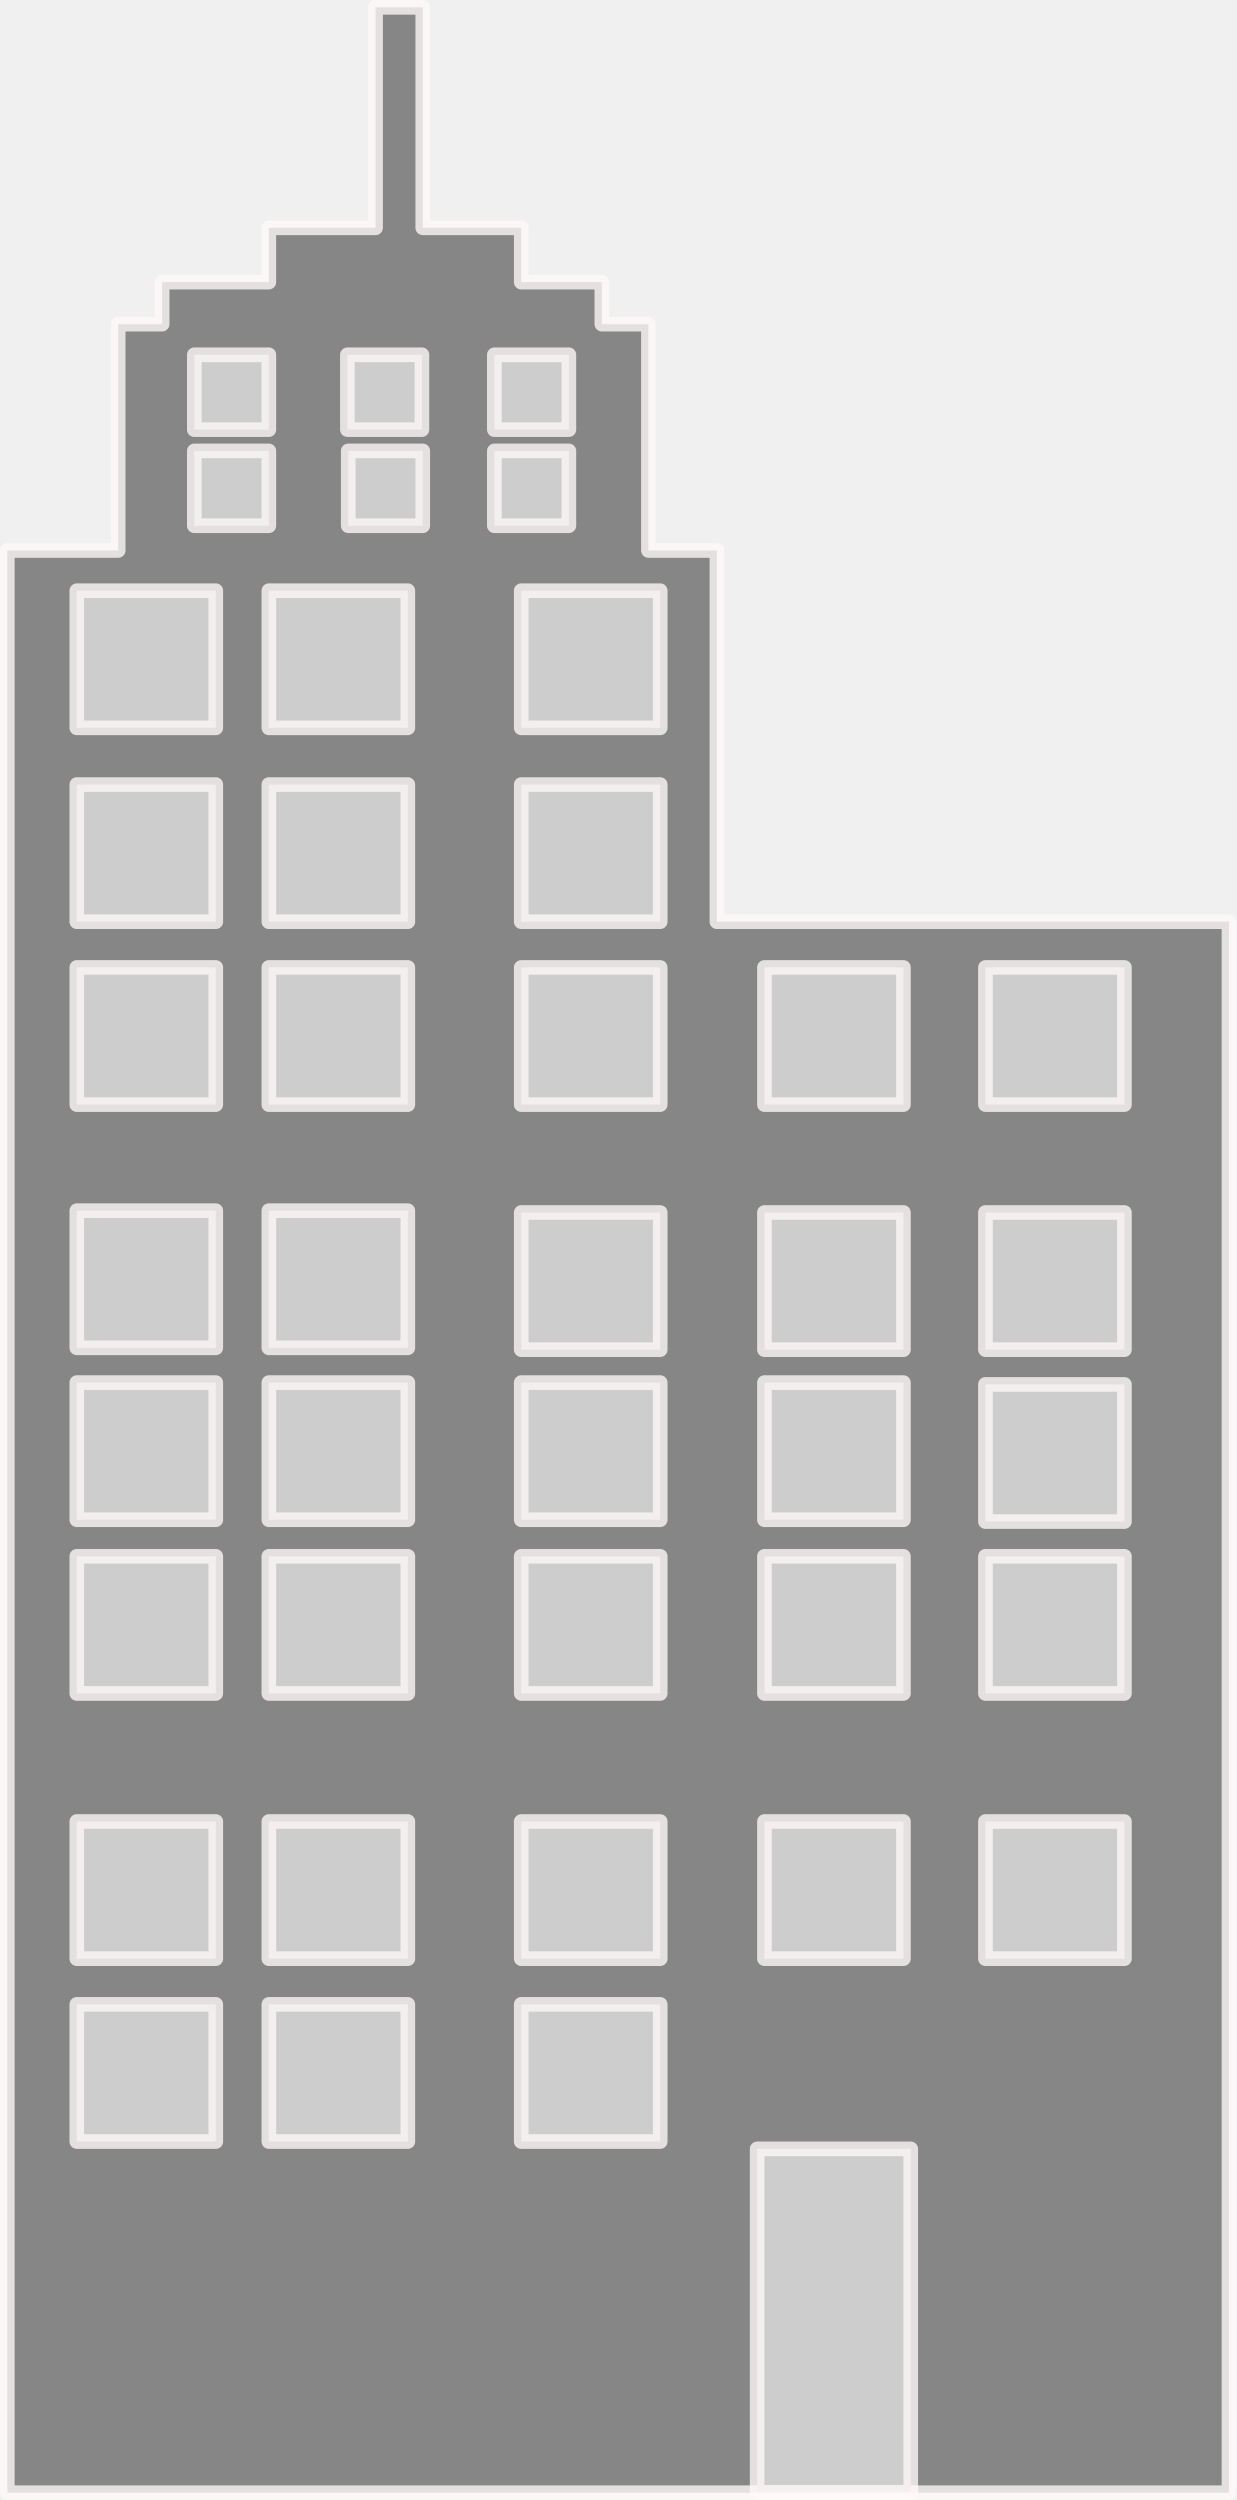
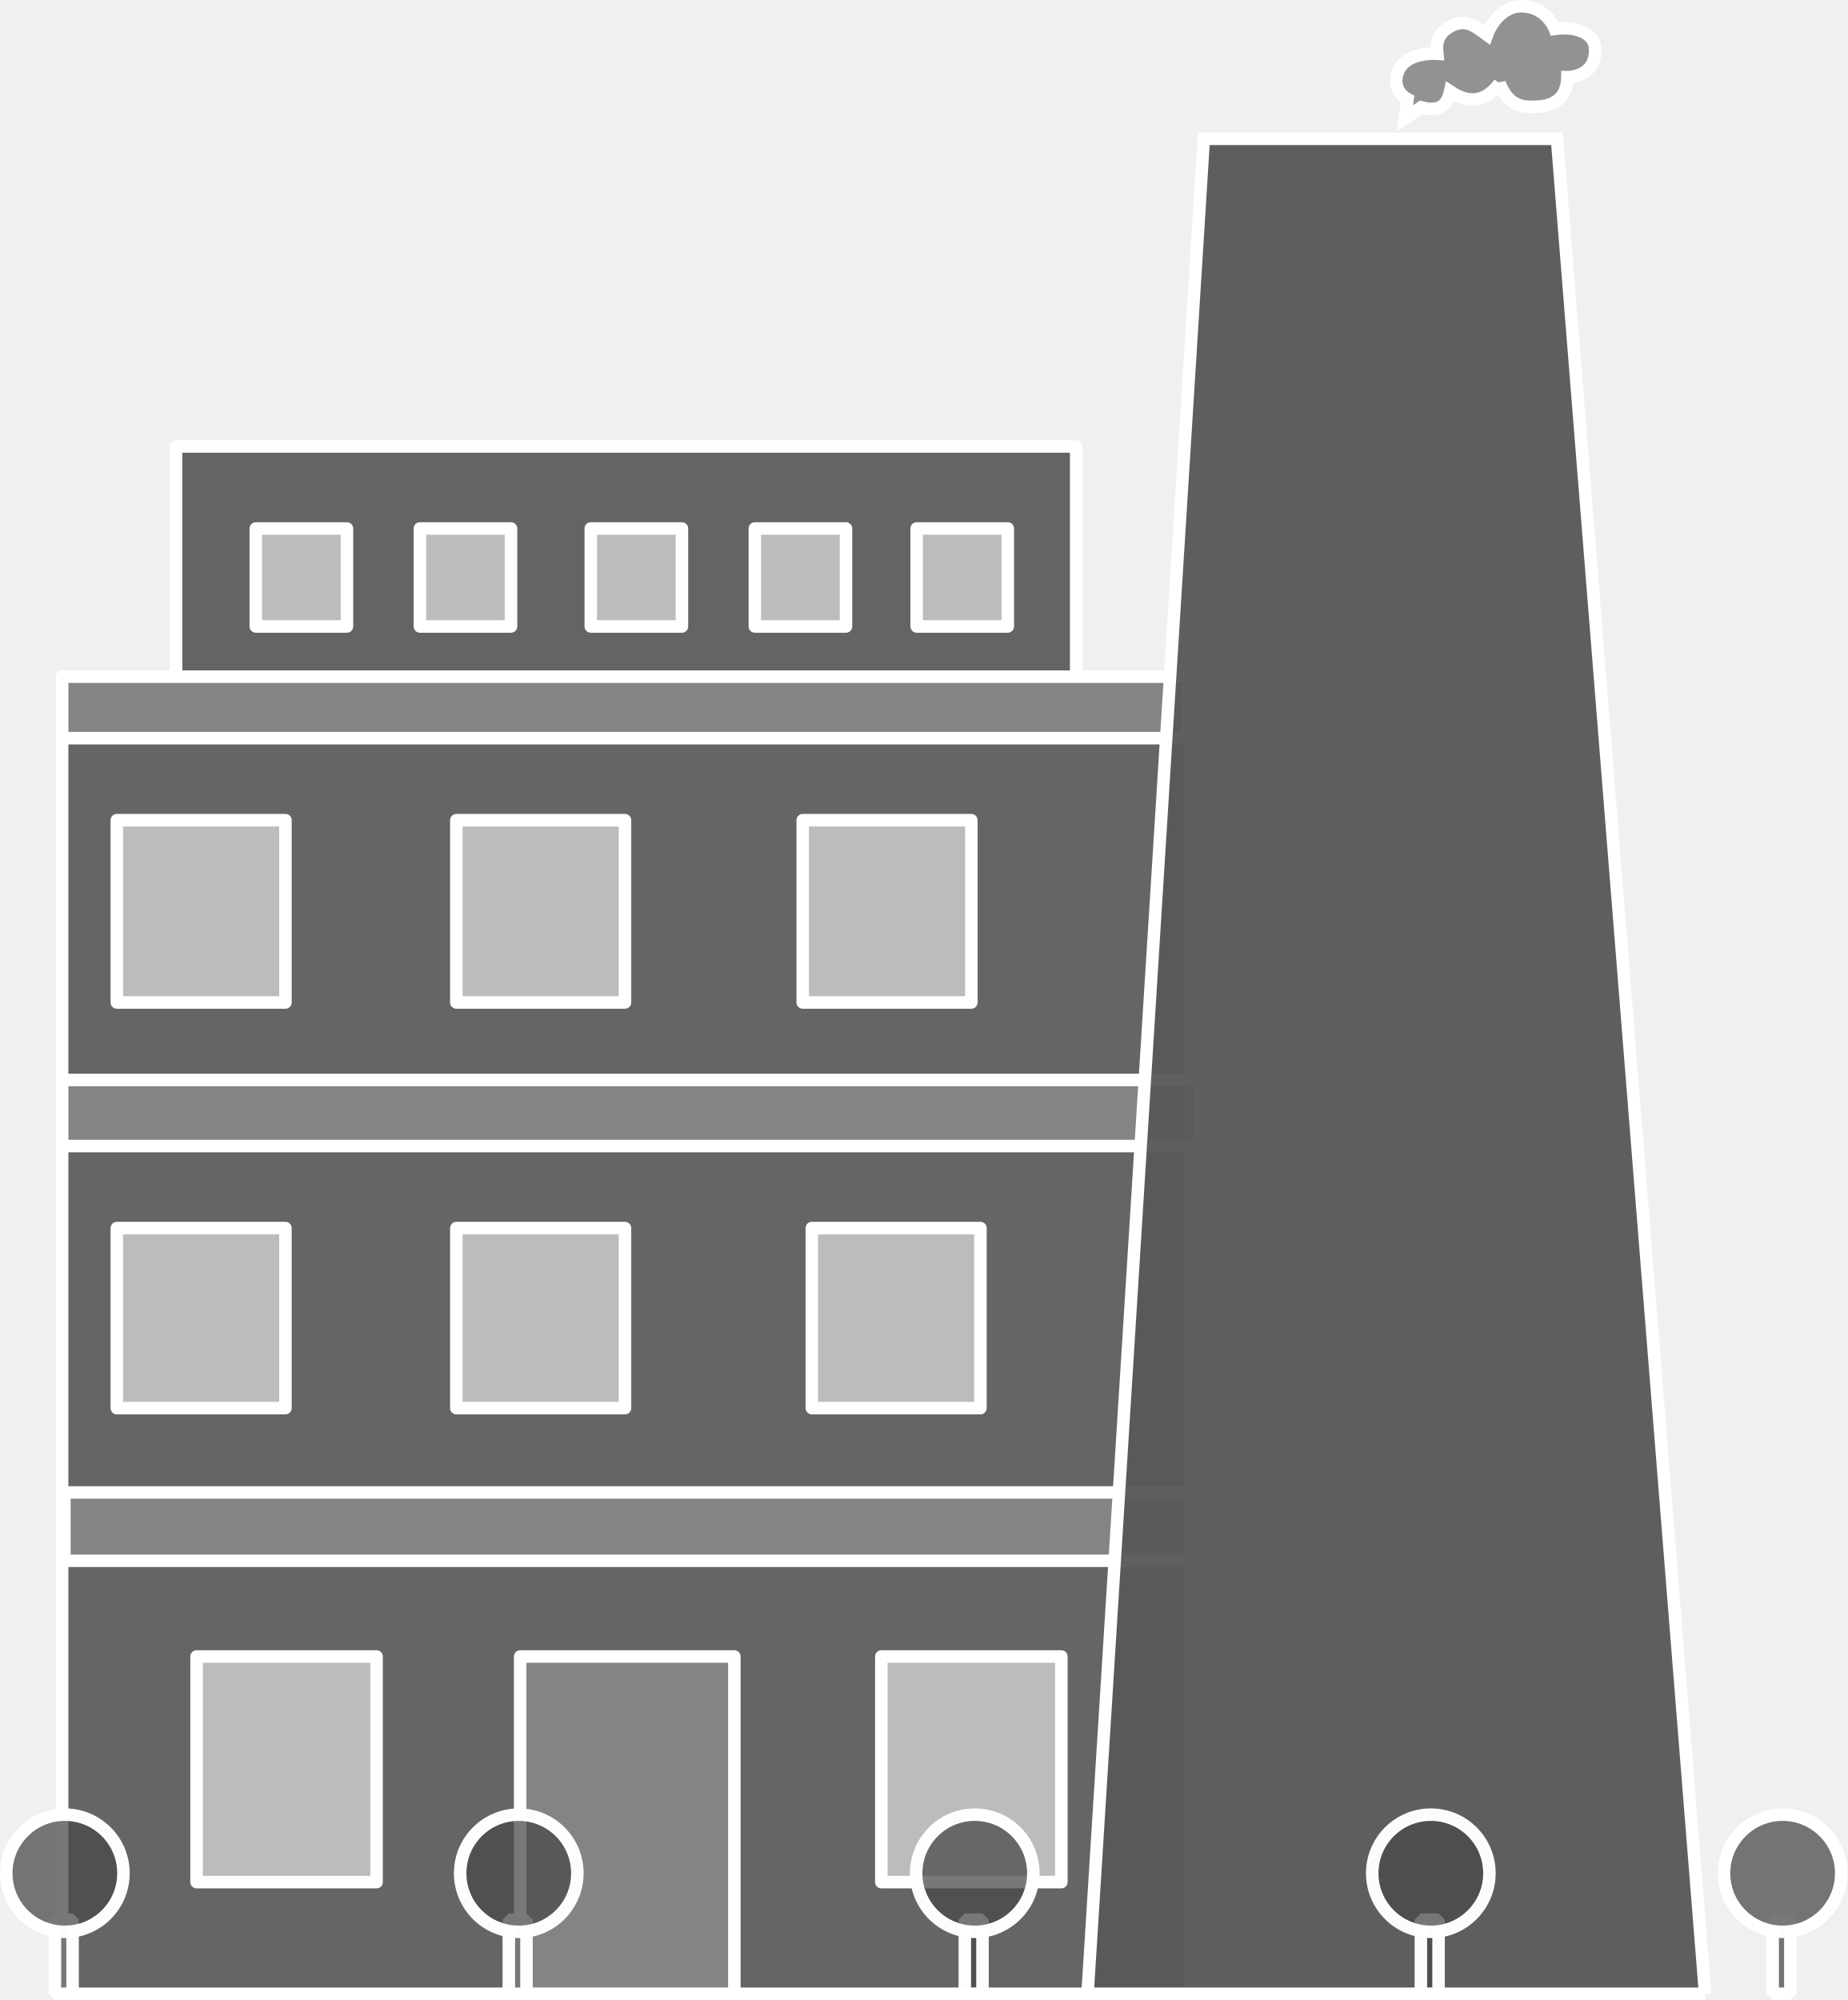
- <svg xmlns="http://www.w3.org/2000/svg" width="169" height="341.746" viewBox="0 0 44.715 90.42" version="1.1" id="svg1" xml:space="preserve">
-   <defs id="defs1" />
-   <g id="layer1" transform="translate(-24.60625,-2.448429)">
-     <path id="rect17" style="opacity:0.99;fill:#000000;fill-opacity:0.449;stroke:#fff9f9;stroke-width:0.529;stroke-linecap:round;stroke-linejoin:round;stroke-opacity:0.79" d="m 38.189,2.713 v 7.974 h -3.86 v 1.965 h -3.858 v 1.52 h -1.59 v 8.186 h -4.011 v 70.247 h 24.871 0.794 18.521 V 35.785 l -18.521,-10e-7 V 22.357 H 48.059 V 14.172 H 46.374 V 12.652 H 43.458 V 10.687 H 39.897 V 2.713 Z" />
-     <rect style="opacity:0.99;fill:#cecece;fill-opacity:1;stroke:#fff9f9;stroke-width:0.529;stroke-linecap:round;stroke-linejoin:round;stroke-opacity:0.79" id="rect3-58" width="5.027" height="4.961" x="52.255" y="37.439" />
-     <rect style="opacity:0.99;fill:#cecece;fill-opacity:1;stroke:#fff9f9;stroke-width:0.529;stroke-linecap:round;stroke-linejoin:round;stroke-opacity:0.79" id="rect3-33" width="5.027" height="4.961" x="60.248" y="37.439" />
-     <rect style="opacity:0.99;fill:#cecece;fill-opacity:1;stroke:#fff9f9;stroke-width:0.529;stroke-linecap:round;stroke-linejoin:round;stroke-opacity:0.79" id="rect3-25" width="5.027" height="4.961" x="60.248" y="46.302" />
-     <rect style="opacity:0.99;fill:#cecece;fill-opacity:1;stroke:#fff9f9;stroke-width:0.529;stroke-linecap:round;stroke-linejoin:round;stroke-opacity:0.79" id="rect3-05" width="5.027" height="4.961" x="43.458" y="37.439" />
-     <rect style="opacity:0.99;fill:#cecece;fill-opacity:1;stroke:#fff9f9;stroke-width:0.529;stroke-linecap:round;stroke-linejoin:round;stroke-opacity:0.79" id="rect3-060" width="5.027" height="4.961" x="60.248" y="58.737" />
-     <rect style="opacity:0.99;fill:#cecece;fill-opacity:1;stroke:#fff9f9;stroke-width:0.529;stroke-linecap:round;stroke-linejoin:round;stroke-opacity:0.79" id="rect3-86" width="5.027" height="4.961" x="60.248" y="68.329" />
-     <rect style="opacity:0.99;fill:#cecece;fill-opacity:1;stroke:#fff9f9;stroke-width:0.529;stroke-linecap:round;stroke-linejoin:round;stroke-opacity:0.79" id="rect3-49" width="5.556" height="12.419" x="51.991" y="80.169" />
-     <rect style="opacity:0.99;fill:#cecece;fill-opacity:1;stroke:#fff9f9;stroke-width:0.529;stroke-linecap:round;stroke-linejoin:round;stroke-opacity:0.79" id="rect3-3" width="5.027" height="4.961" x="43.458" y="58.737" />
-     <rect style="opacity:0.99;fill:#cecece;fill-opacity:1;stroke:#fff9f9;stroke-width:0.529;stroke-linecap:round;stroke-linejoin:round;stroke-opacity:0.79" id="rect3-91" width="5.027" height="4.961" x="34.33" y="58.737" />
-     <rect style="opacity:0.99;fill:#cecece;fill-opacity:1;stroke:#fff9f9;stroke-width:0.529;stroke-linecap:round;stroke-linejoin:round;stroke-opacity:0.79" id="rect3-71" width="5.027" height="4.961" x="27.384" y="58.737" />
-     <rect style="opacity:0.99;fill:#cecece;fill-opacity:1;stroke:#fff9f9;stroke-width:0.529;stroke-linecap:round;stroke-linejoin:round;stroke-opacity:0.79" id="rect3-459" width="5.027" height="4.961" x="43.458" y="68.329" />
-     <rect style="opacity:0.99;fill:#cecece;fill-opacity:1;stroke:#fff9f9;stroke-width:0.529;stroke-linecap:round;stroke-linejoin:round;stroke-opacity:0.79" id="rect3-90" width="5.027" height="4.961" x="43.458" y="74.943" />
-     <rect style="opacity:0.99;fill:#cecece;fill-opacity:1;stroke:#fff9f9;stroke-width:0.529;stroke-linecap:round;stroke-linejoin:round;stroke-opacity:0.79" id="rect3-1" width="5.027" height="4.961" x="34.33" y="74.943" />
-     <rect style="opacity:0.99;fill:#cecece;fill-opacity:1;stroke:#fff9f9;stroke-width:0.529;stroke-linecap:round;stroke-linejoin:round;stroke-opacity:0.79" id="rect3-21" width="5.027" height="4.961" x="27.384" y="68.329" />
-     <rect style="opacity:0.99;fill:#cecece;fill-opacity:1;stroke:#fff9f9;stroke-width:0.529;stroke-linecap:round;stroke-linejoin:round;stroke-opacity:0.79" id="rect3-55" width="5.027" height="4.961" x="27.384" y="74.943" />
-     <rect style="opacity:0.99;fill:#cecece;fill-opacity:1;stroke:#fff9f9;stroke-width:0.529;stroke-linecap:round;stroke-linejoin:round;stroke-opacity:0.79" id="rect3-79" width="5.027" height="4.961" x="34.33" y="68.329" />
-     <rect style="opacity:0.99;fill:#cecece;fill-opacity:1;stroke:#fff9f9;stroke-width:0.529;stroke-linecap:round;stroke-linejoin:round;stroke-opacity:0.79" id="rect3" width="5.027" height="4.961" x="27.384" y="23.812" />
-     <rect style="opacity:0.99;fill:#cecece;fill-opacity:1;stroke:#fff9f9;stroke-width:0.529;stroke-linecap:round;stroke-linejoin:round;stroke-opacity:0.79" id="rect3-6" width="5.027" height="4.961" x="27.384" y="30.824" />
-     <rect style="opacity:0.99;fill:#cecece;fill-opacity:1;stroke:#fff9f9;stroke-width:0.529;stroke-linecap:round;stroke-linejoin:round;stroke-opacity:0.79" id="rect3-2" width="5.027" height="4.961" x="27.384" y="37.439" />
-     <rect style="opacity:0.99;fill:#cecece;fill-opacity:1;stroke:#fff9f9;stroke-width:0.529;stroke-linecap:round;stroke-linejoin:round;stroke-opacity:0.79" id="rect3-5" width="5.027" height="4.961" x="34.33" y="23.812" />
-     <rect style="opacity:0.99;fill:#cecece;fill-opacity:1;stroke:#fff9f9;stroke-width:0.529;stroke-linecap:round;stroke-linejoin:round;stroke-opacity:0.79" id="rect3-0" width="5.027" height="4.961" x="34.33" y="30.824" />
-     <rect style="opacity:0.99;fill:#cecece;fill-opacity:1;stroke:#fff9f9;stroke-width:0.529;stroke-linecap:round;stroke-linejoin:round;stroke-opacity:0.79" id="rect3-60" width="5.027" height="4.961" x="34.33" y="37.439" />
-     <rect style="opacity:0.99;fill:#cecece;fill-opacity:1;stroke:#fff9f9;stroke-width:0.529;stroke-linecap:round;stroke-linejoin:round;stroke-opacity:0.79" id="rect3-62" width="5.027" height="4.961" x="43.458" y="23.812" />
-     <rect style="opacity:0.99;fill:#cecece;fill-opacity:1;stroke:#fff9f9;stroke-width:0.529;stroke-linecap:round;stroke-linejoin:round;stroke-opacity:0.79" id="rect3-4" width="5.027" height="4.961" x="43.458" y="30.824" />
-     <rect style="opacity:0.99;fill:#cecece;fill-opacity:1;stroke:#fff9f9;stroke-width:0.529;stroke-linecap:round;stroke-linejoin:round;stroke-opacity:0.79" id="rect3-56" width="5.027" height="4.961" x="60.248" y="52.52" />
-     <rect style="opacity:0.99;fill:#cecece;fill-opacity:1;stroke:#fff9f9;stroke-width:0.529;stroke-linecap:round;stroke-linejoin:round;stroke-opacity:0.79" id="rect3-9" width="5.027" height="4.961" x="27.384" y="46.236" />
-     <rect style="opacity:0.99;fill:#cecece;fill-opacity:1;stroke:#fff9f9;stroke-width:0.529;stroke-linecap:round;stroke-linejoin:round;stroke-opacity:0.79" id="rect3-7" width="5.027" height="4.961" x="34.33" y="46.236" />
-     <rect style="opacity:0.99;fill:#cecece;fill-opacity:1;stroke:#fff9f9;stroke-width:0.529;stroke-linecap:round;stroke-linejoin:round;stroke-opacity:0.79" id="rect3-565" width="5.027" height="4.961" x="43.458" y="46.302" />
-     <rect style="opacity:0.99;fill:#cecece;fill-opacity:1;stroke:#fff9f9;stroke-width:0.529;stroke-linecap:round;stroke-linejoin:round;stroke-opacity:0.79" id="rect3-8" width="5.027" height="4.961" x="43.458" y="52.454" />
-     <rect style="opacity:0.99;fill:#cecece;fill-opacity:1;stroke:#fff9f9;stroke-width:0.529;stroke-linecap:round;stroke-linejoin:round;stroke-opacity:0.79" id="rect3-42" width="5.027" height="4.961" x="34.33" y="52.454" />
-     <rect style="opacity:0.99;fill:#cecece;fill-opacity:1;stroke:#fff9f9;stroke-width:0.529;stroke-linecap:round;stroke-linejoin:round;stroke-opacity:0.79" id="rect3-45" width="5.027" height="4.961" x="27.384" y="52.454" />
-     <rect style="opacity:0.99;fill:#cecece;fill-opacity:1;stroke:#fff9f9;stroke-width:0.529;stroke-linecap:round;stroke-linejoin:round;stroke-opacity:0.79" id="rect7" width="2.696" height="2.707" x="31.634" y="15.28" />
-     <rect style="opacity:0.99;fill:#cecece;fill-opacity:1;stroke:#fff9f9;stroke-width:0.529;stroke-linecap:round;stroke-linejoin:round;stroke-opacity:0.79" id="rect7-4" width="2.696" height="2.707" x="37.171" y="15.28" />
-     <rect style="opacity:0.99;fill:#cecece;fill-opacity:1;stroke:#fff9f9;stroke-width:0.529;stroke-linecap:round;stroke-linejoin:round;stroke-opacity:0.79" id="rect7-7" width="2.696" height="2.707" x="42.486" y="15.28" />
-     <rect style="opacity:0.99;fill:#cecece;fill-opacity:1;stroke:#fff9f9;stroke-width:0.529;stroke-linecap:round;stroke-linejoin:round;stroke-opacity:0.79" id="rect7-0" width="2.696" height="2.707" x="31.634" y="18.756" />
-     <rect style="opacity:0.99;fill:#cecece;fill-opacity:1;stroke:#fff9f9;stroke-width:0.529;stroke-linecap:round;stroke-linejoin:round;stroke-opacity:0.79" id="rect7-09" width="2.696" height="2.707" x="37.201" y="18.756" />
-     <rect style="opacity:0.99;fill:#cecece;fill-opacity:1;stroke:#fff9f9;stroke-width:0.529;stroke-linecap:round;stroke-linejoin:round;stroke-opacity:0.79" id="rect7-2" width="2.696" height="2.707" x="42.486" y="18.756" />
-     <rect style="opacity:0.99;fill:#cecece;fill-opacity:1;stroke:#fff9f9;stroke-width:0.529;stroke-linecap:round;stroke-linejoin:round;stroke-opacity:0.79" id="rect3-07" width="5.027" height="4.961" x="52.255" y="46.302" />
-     <rect style="opacity:0.99;fill:#cecece;fill-opacity:1;stroke:#fff9f9;stroke-width:0.529;stroke-linecap:round;stroke-linejoin:round;stroke-opacity:0.79" id="rect3-06" width="5.027" height="4.961" x="52.255" y="52.454" />
-     <rect style="opacity:0.99;fill:#cecece;fill-opacity:1;stroke:#fff9f9;stroke-width:0.529;stroke-linecap:round;stroke-linejoin:round;stroke-opacity:0.79" id="rect3-40" width="5.027" height="4.961" x="52.255" y="58.737" />
-     <rect style="opacity:0.99;fill:#cecece;fill-opacity:1;stroke:#fff9f9;stroke-width:0.529;stroke-linecap:round;stroke-linejoin:round;stroke-opacity:0.79" id="rect3-47" width="5.027" height="4.961" x="52.255" y="68.329" />
+ <svg xmlns="http://www.w3.org/2000/svg" width="78.156mm" height="84.609mm" viewBox="0 0 78.156 84.609" version="1.1" id="svg3035">
+   <defs id="defs3029" />
+   <g id="layer1" transform="translate(-293.4615,225.8104)">
+     <rect style="fill:#545454;fill-opacity:0.886;stroke:#ffffff;stroke-width:0.529;stroke-linecap:round;stroke-linejoin:round;stroke-dasharray:none;stroke-opacity:1" id="rect2506" width="47.719" height="55.721" x="296.089" y="-197.186" />
+     <rect style="fill:#bcbcbc;fill-opacity:1;stroke:#ffffff;stroke-width:0.529;stroke-linecap:round;stroke-linejoin:round;stroke-dasharray:none;stroke-opacity:1" id="rect2502" width="7.616" height="9.544" x="301.777" y="-155.733" />
+     <rect style="fill:#8a8a8a;fill-opacity:0.857;stroke:#ffffff;stroke-width:0.529;stroke-linecap:round;stroke-linejoin:round;stroke-dasharray:none;stroke-opacity:1" id="rect2504" width="9.062" height="14.268" x="315.466" y="-155.733" />
+     <rect style="fill:#535353;fill-opacity:0.886;stroke:#ffffff;stroke-width:0.529;stroke-linecap:round;stroke-linejoin:round;stroke-dasharray:none;stroke-opacity:1" id="rect2508" width="38.079" height="9.737" x="300.909" y="-206.923" />
+     <rect style="fill:#bcbcbc;fill-opacity:1;stroke:#ffffff;stroke-width:0.529;stroke-linecap:round;stroke-linejoin:round;stroke-dasharray:none;stroke-opacity:1" id="rect2516" width="3.856" height="4.145" x="304.283" y="-203.453" />
+     <rect style="fill:#bcbcbc;fill-opacity:1;stroke:#ffffff;stroke-width:0.529;stroke-linecap:round;stroke-linejoin:round;stroke-dasharray:none;stroke-opacity:1" id="rect2518" width="7.134" height="7.712" x="298.403" y="-191.113" />
+     <rect style="fill:#bcbcbc;fill-opacity:1;stroke:#ffffff;stroke-width:0.529;stroke-linecap:round;stroke-linejoin:round;stroke-dasharray:none;stroke-opacity:1" id="rect2520" width="7.134" height="7.616" x="298.403" y="-173.857" />
+     <rect style="fill:#8a8a8a;fill-opacity:0.857;stroke:#ffffff;stroke-width:0.529;stroke-linecap:round;stroke-linejoin:round;stroke-dasharray:none;stroke-opacity:1" id="rect2522" width="47.623" height="2.603" x="296.089" y="-197.186" />
+     <rect style="fill:#8a8a8a;fill-opacity:0.857;stroke:#ffffff;stroke-width:0.529;stroke-linecap:round;stroke-linejoin:round;stroke-dasharray:none;stroke-opacity:1" id="rect2524" width="48.105" height="2.796" x="296.089" y="-180.123" />
+     <rect style="fill:#8a8a8a;fill-opacity:0.857;stroke:#ffffff;stroke-width:0.529;stroke-linecap:round;stroke-linejoin:round;stroke-dasharray:none;stroke-opacity:1" id="rect2526" width="47.623" height="2.892" x="296.185" y="-162.674" />
+     <path style="fill:#595959;fill-opacity:0.959;stroke:#ffffff;stroke-width:0.529;stroke-linecap:butt;stroke-linejoin:miter;stroke-dasharray:none;stroke-opacity:1" d="m 365.595,-141.465 -6.266,-78.472 -14.942,-1e-5 -4.917,78.472 h 26.125" id="path2530" />
+     <rect style="fill:#bcbcbc;fill-opacity:1;stroke:#ffffff;stroke-width:0.529;stroke-linecap:round;stroke-linejoin:round;stroke-dasharray:none;stroke-opacity:1" id="rect2516-2" width="3.856" height="4.145" x="311.224" y="-203.453" />
+     <rect style="fill:#bcbcbc;fill-opacity:1;stroke:#ffffff;stroke-width:0.529;stroke-linecap:round;stroke-linejoin:round;stroke-dasharray:none;stroke-opacity:1" id="rect2516-7" width="3.856" height="4.145" x="318.454" y="-203.453" />
+     <rect style="fill:#bcbcbc;fill-opacity:1;stroke:#ffffff;stroke-width:0.529;stroke-linecap:round;stroke-linejoin:round;stroke-dasharray:none;stroke-opacity:1" id="rect2516-3" width="3.856" height="4.145" x="325.395" y="-203.453" />
+     <rect style="fill:#bcbcbc;fill-opacity:1;stroke:#ffffff;stroke-width:0.529;stroke-linecap:round;stroke-linejoin:round;stroke-dasharray:none;stroke-opacity:1" id="rect2516-9" width="3.856" height="4.145" x="332.24" y="-203.453" />
+     <rect style="fill:#bcbcbc;fill-opacity:1;stroke:#ffffff;stroke-width:0.529;stroke-linecap:round;stroke-linejoin:round;stroke-dasharray:none;stroke-opacity:1" id="rect2518-3" width="7.134" height="7.712" x="312.767" y="-191.113" />
+     <rect style="fill:#bcbcbc;fill-opacity:1;stroke:#ffffff;stroke-width:0.529;stroke-linecap:round;stroke-linejoin:round;stroke-dasharray:none;stroke-opacity:1" id="rect2518-6" width="7.134" height="7.712" x="327.42" y="-191.113" />
+     <rect style="fill:#bcbcbc;fill-opacity:1;stroke:#ffffff;stroke-width:0.529;stroke-linecap:round;stroke-linejoin:round;stroke-dasharray:none;stroke-opacity:1" id="rect2520-8" width="7.134" height="7.616" x="312.767" y="-173.857" />
+     <rect style="fill:#bcbcbc;fill-opacity:1;stroke:#ffffff;stroke-width:0.529;stroke-linecap:round;stroke-linejoin:round;stroke-dasharray:none;stroke-opacity:1" id="rect2520-4" width="7.134" height="7.616" x="327.805" y="-173.857" />
+     <rect style="fill:#bcbcbc;fill-opacity:1;stroke:#ffffff;stroke-width:0.529;stroke-linecap:round;stroke-linejoin:round;stroke-dasharray:none;stroke-opacity:1" id="rect2502-0" width="7.616" height="9.544" x="330.746" y="-155.733" />
+     <g id="g4137-7-8" transform="translate(24.98216,-419.5047)" style="stroke:#ffffff;stroke-width:0.529;stroke-dasharray:none;stroke-opacity:1">
+       <g id="g4042-0-9-5" transform="translate(73.41214,-0.07562688)" style="stroke:#ffffff;stroke-width:0.529;stroke-dasharray:none;stroke-opacity:1">
+         <rect style="opacity:0.982;fill:#494949;fill-opacity:0.753;stroke:#ffffff;stroke-width:0.529;stroke-linecap:butt;stroke-linejoin:bevel;stroke-miterlimit:4;stroke-dasharray:none;stroke-opacity:1" id="rect1535-0-5-6-31-5-6-2" width="0.748" height="3.134" x="216.592" y="274.981" />
+         <circle style="opacity:0.982;fill:#494949;fill-opacity:0.753;stroke:#ffffff;stroke-width:0.529;stroke-linecap:butt;stroke-linejoin:bevel;stroke-miterlimit:4;stroke-dasharray:none;stroke-opacity:1" id="path1537-3-4-7-6-4-5-7" cx="217.013" cy="273.017" r="2.479" />
+       </g>
+     </g>
+     <g id="g4141-3-6" transform="translate(27.42955,-419.5426)" style="stroke:#ffffff;stroke-width:0.529;stroke-dasharray:none;stroke-opacity:1">
+       <rect style="opacity:0.982;fill:#494949;fill-opacity:0.753;stroke:#ffffff;stroke-width:0.529;stroke-linecap:butt;stroke-linejoin:bevel;stroke-miterlimit:4;stroke-dasharray:none;stroke-opacity:1" id="rect1535-6-8-0-3-59-8-82-3" width="0.748" height="3.134" x="306.848" y="274.943" />
+       <circle style="opacity:0.982;fill:#494949;fill-opacity:0.753;stroke:#ffffff;stroke-width:0.529;stroke-linecap:butt;stroke-linejoin:bevel;stroke-miterlimit:4;stroke-dasharray:none;stroke-opacity:1" id="path1537-4-1-3-8-7-3-6-1" cx="307.269" cy="272.979" r="2.479" />
+     </g>
+     <g id="g4132-8-3" transform="translate(21.47643,-419.5048)" style="fill:#494949;fill-opacity:0.753;stroke:#ffffff;stroke-width:0.529;stroke-dasharray:none;stroke-opacity:1">
+       <rect style="opacity:0.982;fill:#494949;fill-opacity:0.753;stroke:#ffffff;stroke-width:0.529;stroke-linecap:butt;stroke-linejoin:bevel;stroke-miterlimit:4;stroke-dasharray:none;stroke-opacity:1" id="rect1535-0-3-5-2-4-2-3-7" width="0.748" height="3.134" x="274.308" y="274.906" />
+       <circle style="opacity:0.982;fill:#494949;fill-opacity:0.753;stroke:#ffffff;stroke-width:0.529;stroke-linecap:butt;stroke-linejoin:bevel;stroke-miterlimit:4;stroke-dasharray:none;stroke-opacity:1" id="path1537-3-6-6-5-3-7-3-3" cx="274.729" cy="272.941" r="2.479" />
+     </g>
+     <g id="g4141-9-0-4" transform="translate(46.7227,-419.5426)" style="stroke:#ffffff;stroke-width:0.529;stroke-dasharray:none;stroke-opacity:1">
+       <rect style="opacity:0.982;fill:#494949;fill-opacity:0.753;stroke:#ffffff;stroke-width:0.529;stroke-linecap:butt;stroke-linejoin:bevel;stroke-miterlimit:4;stroke-dasharray:none;stroke-opacity:1" id="rect1535-6-8-0-3-59-8-3-6-8" width="0.748" height="3.134" x="306.848" y="274.943" />
+       <circle style="opacity:0.982;fill:#494949;fill-opacity:0.753;stroke:#ffffff;stroke-width:0.529;stroke-linecap:butt;stroke-linejoin:bevel;stroke-miterlimit:4;stroke-dasharray:none;stroke-opacity:1" id="path1537-4-1-3-8-7-3-5-7-0" cx="307.269" cy="272.979" r="2.479" />
+     </g>
+     <g id="g4141-2-4-2" transform="translate(61.60551,-419.5426)" style="stroke:#ffffff;stroke-width:0.529;stroke-dasharray:none;stroke-opacity:1">
+       <rect style="opacity:0.982;fill:#494949;fill-opacity:0.753;stroke:#ffffff;stroke-width:0.529;stroke-linecap:butt;stroke-linejoin:bevel;stroke-miterlimit:4;stroke-dasharray:none;stroke-opacity:1" id="rect1535-6-8-0-3-59-8-8-2-4" width="0.748" height="3.134" x="306.848" y="274.943" />
+       <circle style="opacity:0.982;fill:#494949;fill-opacity:0.753;stroke:#ffffff;stroke-width:0.529;stroke-linecap:butt;stroke-linejoin:bevel;stroke-miterlimit:4;stroke-dasharray:none;stroke-opacity:1" id="path1537-4-1-3-8-7-3-0-6-5" cx="307.269" cy="272.979" r="2.479" />
+     </g>
+     <path style="fill:#494949;fill-opacity:0.561;stroke:#ffffff;stroke-width:0.529;stroke-linecap:butt;stroke-linejoin:miter;stroke-dasharray:none;stroke-opacity:1" d="m 356.899,-222.286 c 0.328,0.811 0.791,1.011 1.382,0.992 0.248,-0.008 1.463,0.076 1.488,-1.252 0,0 1.251,0.015 1.169,-1.24 -0.041,-0.626 -0.815,-0.927 -1.701,-0.803 0,0 -0.358,-0.967 -1.441,-0.957 -0.626,0.006 -1.187,0.541 -1.429,1.217 -0.432,-0.309 -0.826,-0.716 -1.5,-0.39 -0.609,0.316 -0.646,0.741 -0.602,1.181 0,0 -1.087,-0.086 -1.536,0.532 -0.29,0.399 -0.319,1.063 0.278,1.388 l -0.112,0.821 0.685,-0.472 c 0.835,0.22 1.113,-0.142 1.228,-0.673 0.9,0.598 1.559,0.364 2.091,-0.343 z" id="path3211-7-3" />
  </g>
</svg>
